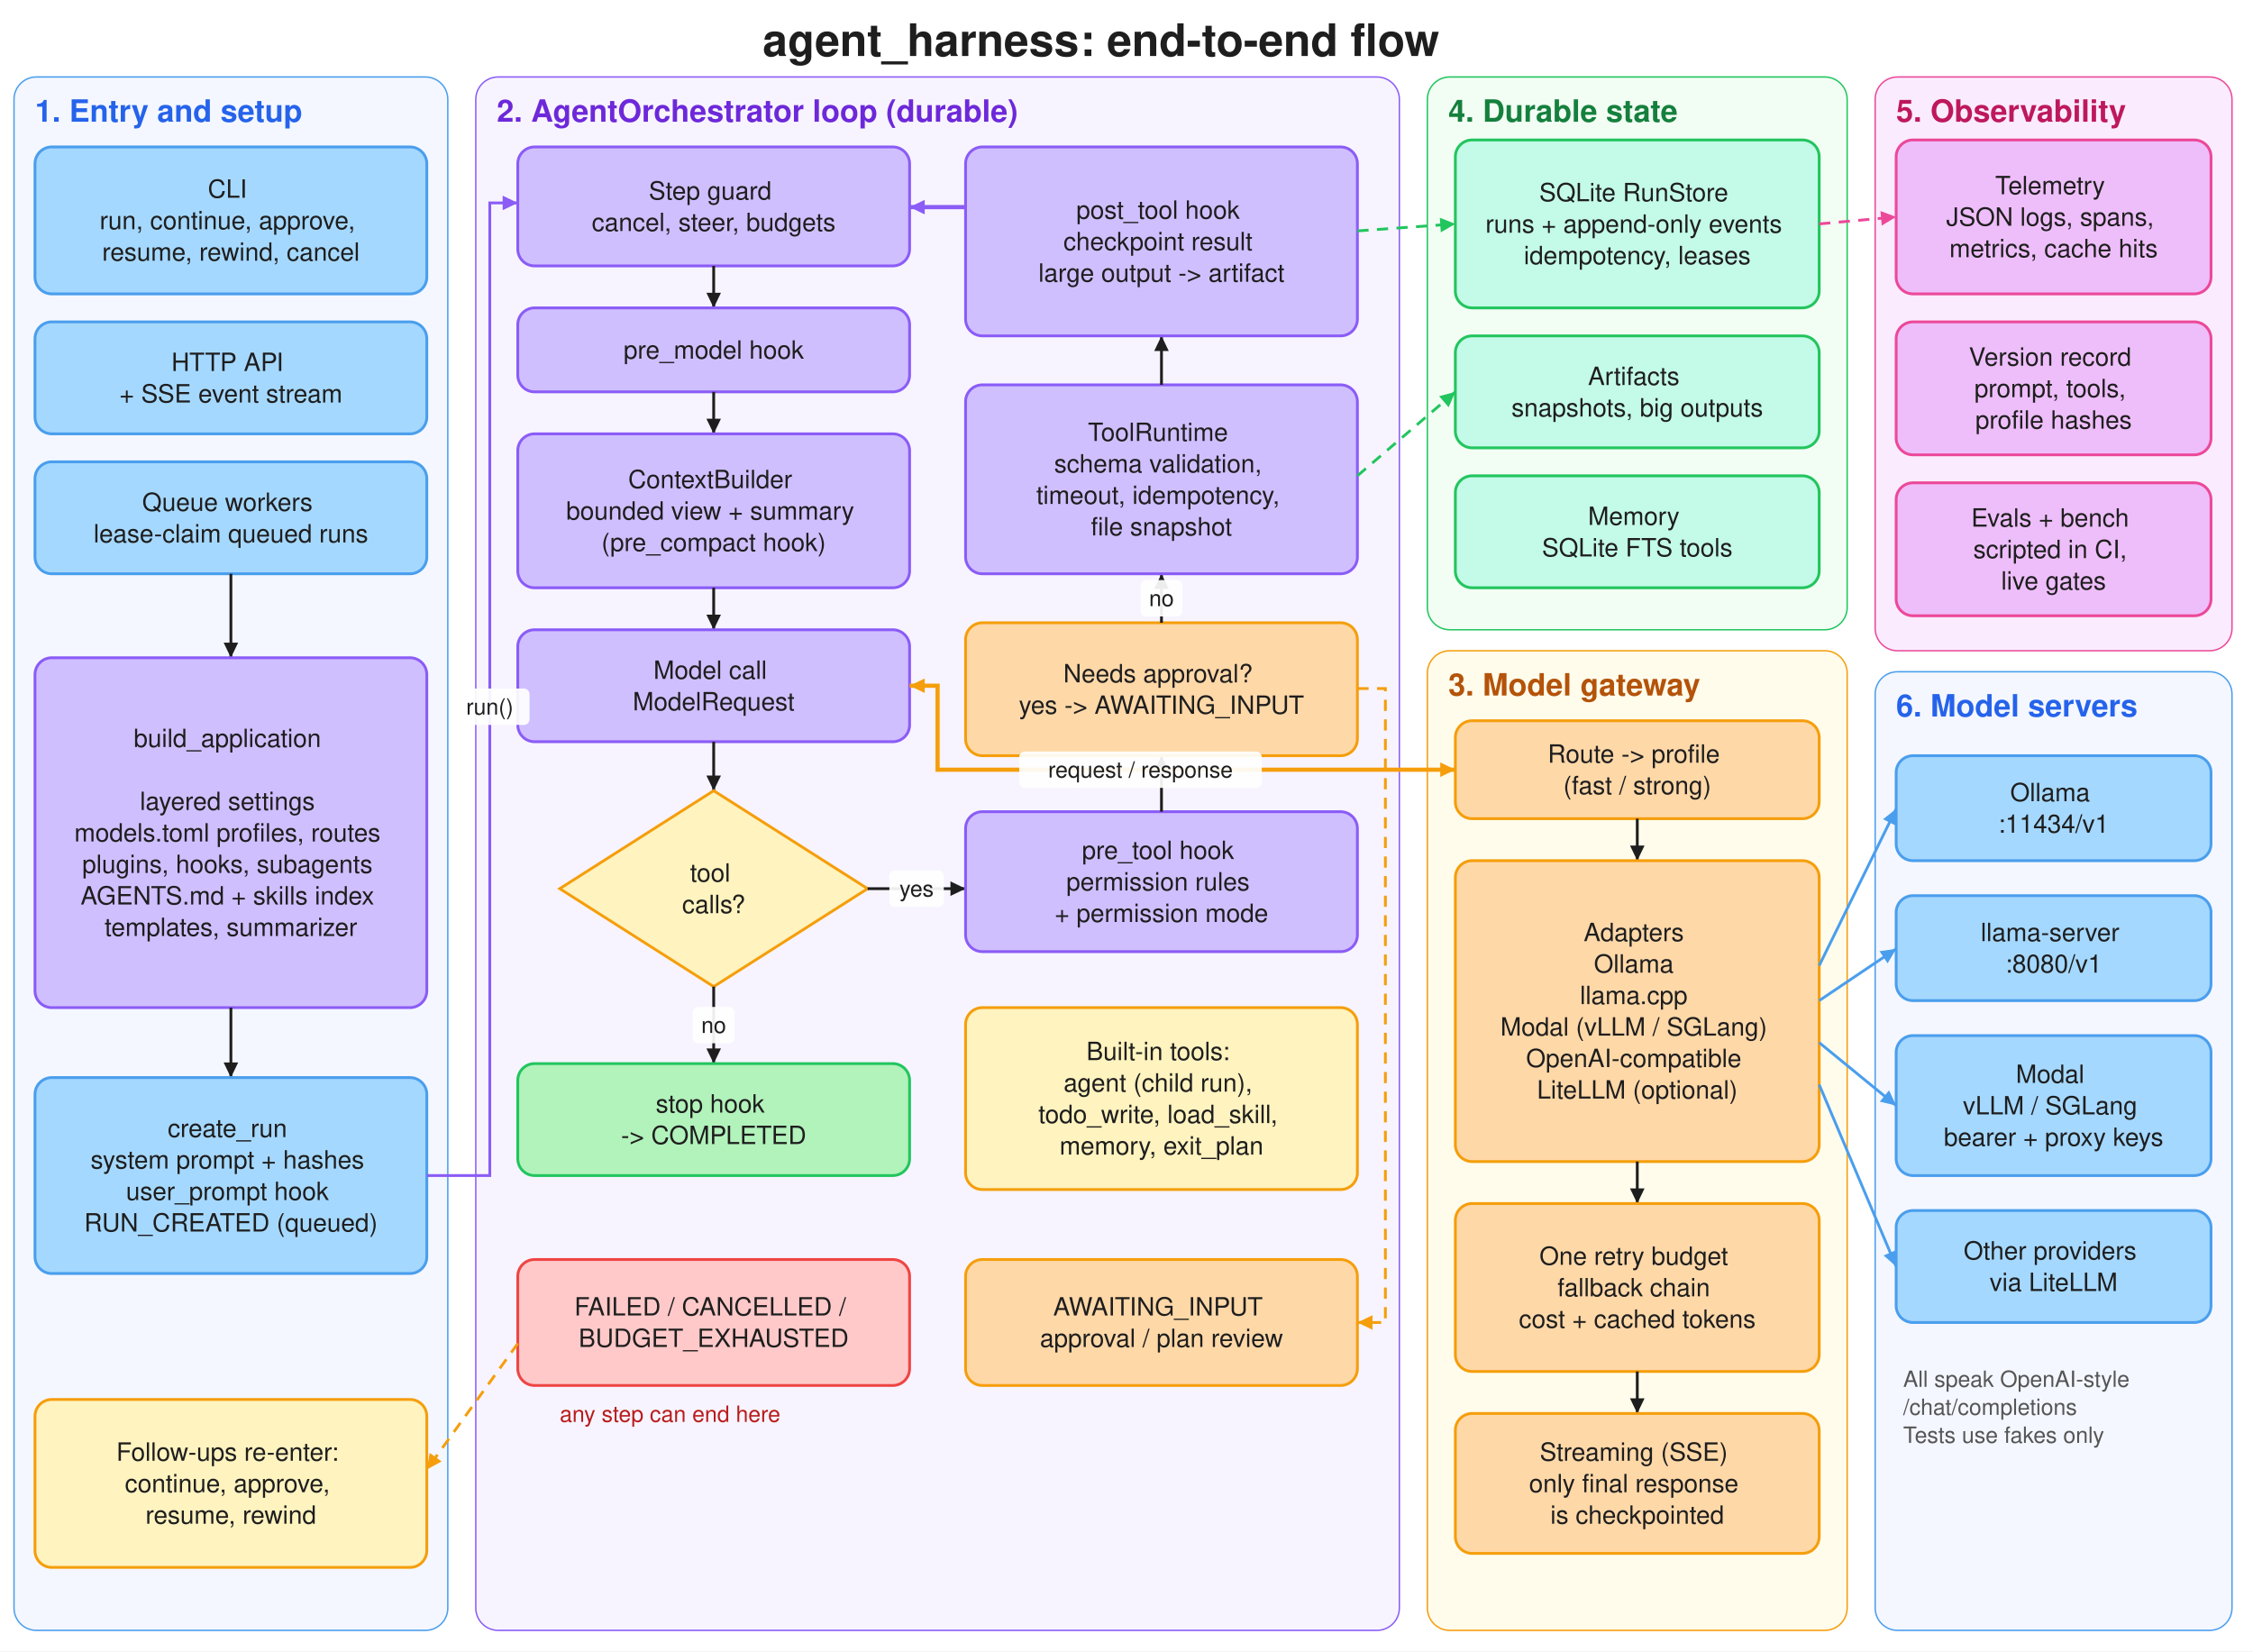
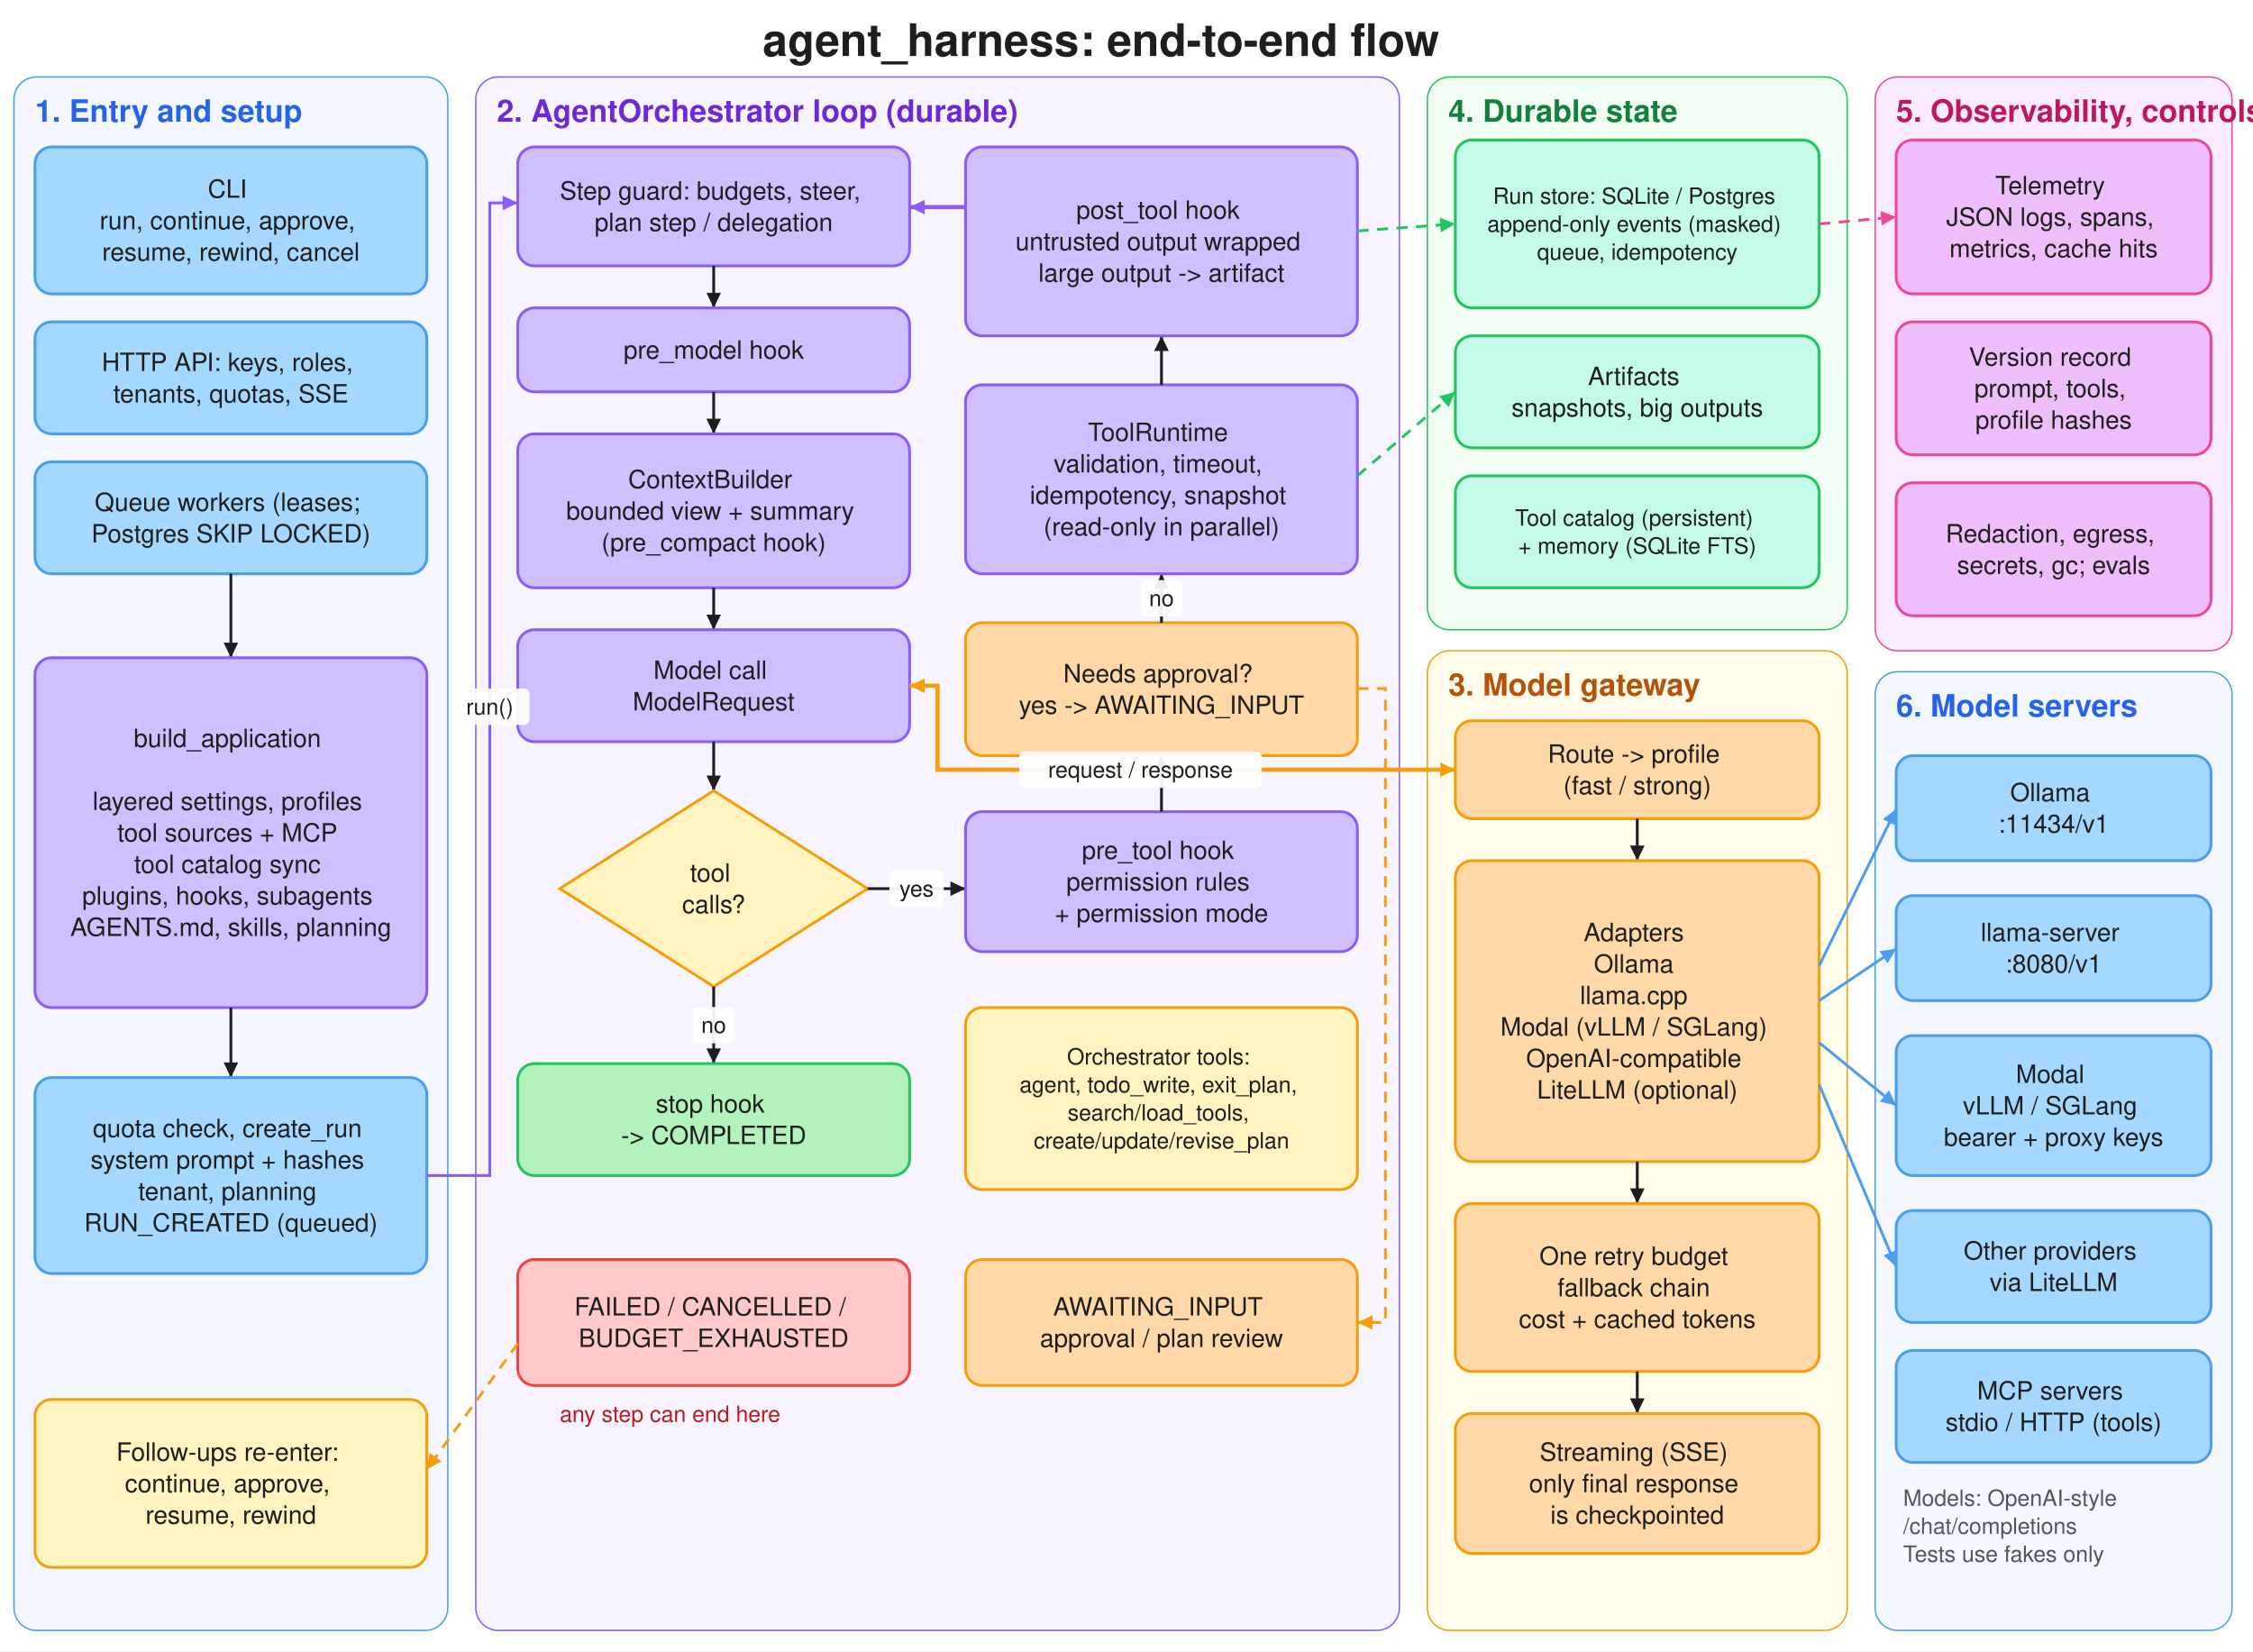
<svg xmlns="http://www.w3.org/2000/svg" viewBox="0 0 1610 1180" width="1610" height="1180" font-family="Helvetica, Arial, sans-serif">
  <rect width="1610" height="1180" fill="#ffffff" />
  <text x="545" y="40" font-size="32" fill="#1e1e1e" font-weight="bold">
    <tspan x="545" dy="0">agent_harness: end-to-end flow</tspan>
  </text>
  <rect x="10" y="55" width="310" height="1110" rx="16" fill="#dbe4ff" fill-opacity="0.3" stroke="#4a9eed" stroke-width="1" />
  <text x="25" y="87" font-size="22" fill="#2563eb" font-weight="bold">
    <tspan x="25" dy="0">1. Entry and setup</tspan>
  </text>
  <g class="node" id="n-cli">
    <rect x="25" y="105" width="280" height="105" rx="12" fill="#a5d8ff" stroke="#4a9eed" stroke-width="2" />
    <text font-size="18" text-anchor="middle" fill="#1e1e1e">
      <tspan x="165.0" y="141.3">CLI</tspan>
      <tspan x="165.0" y="163.8">run, continue, approve,</tspan>
      <tspan x="165.0" y="186.3">resume, rewind, cancel</tspan>
    </text>
  </g>
  <g class="node" id="n-api">
    <rect x="25" y="230" width="280" height="80" rx="12" fill="#a5d8ff" stroke="#4a9eed" stroke-width="2" />
    <text font-size="18" text-anchor="middle" fill="#1e1e1e">
-       <tspan x="165.0" y="265.1">HTTP API</tspan>
-       <tspan x="165.0" y="287.6">+ SSE event stream</tspan>
+       <tspan x="165.0" y="265.1">HTTP API: keys, roles,</tspan>
+       <tspan x="165.0" y="287.6">tenants, quotas, SSE</tspan>
    </text>
  </g>
  <g class="node" id="n-workers">
    <rect x="25" y="330" width="280" height="80" rx="12" fill="#a5d8ff" stroke="#4a9eed" stroke-width="2" />
    <text font-size="18" text-anchor="middle" fill="#1e1e1e">
-       <tspan x="165.0" y="365.1">Queue workers</tspan>
-       <tspan x="165.0" y="387.6">lease-claim queued runs</tspan>
+       <tspan x="165.0" y="365.1">Queue workers (leases;</tspan>
+       <tspan x="165.0" y="387.6">Postgres SKIP LOCKED)</tspan>
    </text>
  </g>
  <g class="edge" id="e-to_comp">
    <polyline points="165,410 165,470" fill="none" stroke="#1e1e1e" stroke-width="2" />
    <polygon points="165,470 159.8,459.2 170.2,459.2" fill="#1e1e1e" />
  </g>
  <g class="node" id="n-comp">
    <rect x="25" y="470" width="280" height="250" rx="12" fill="#d0bfff" stroke="#8b5cf6" stroke-width="2" />
    <text font-size="18" text-anchor="middle" fill="#1e1e1e">
      <tspan x="165.0" y="533.8">build_application</tspan>
      <tspan x="165.0" y="556.3" />
-       <tspan x="165.0" y="578.8">layered settings</tspan>
-       <tspan x="165.0" y="601.3">models.toml profiles, routes</tspan>
-       <tspan x="165.0" y="623.8">plugins, hooks, subagents</tspan>
-       <tspan x="165.0" y="646.3">AGENTS.md + skills index</tspan>
-       <tspan x="165.0" y="668.8">templates, summarizer</tspan>
+       <tspan x="165.0" y="578.8">layered settings, profiles</tspan>
+       <tspan x="165.0" y="601.3">tool sources + MCP</tspan>
+       <tspan x="165.0" y="623.8">tool catalog sync</tspan>
+       <tspan x="165.0" y="646.3">plugins, hooks, subagents</tspan>
+       <tspan x="165.0" y="668.8">AGENTS.md, skills, planning</tspan>
    </text>
  </g>
  <g class="edge" id="e-to_create">
    <polyline points="165,720 165,770" fill="none" stroke="#1e1e1e" stroke-width="2" />
    <polygon points="165,770 159.8,759.2 170.2,759.2" fill="#1e1e1e" />
  </g>
  <g class="node" id="n-create">
    <rect x="25" y="770" width="280" height="140" rx="12" fill="#a5d8ff" stroke="#4a9eed" stroke-width="2" />
    <text font-size="18" text-anchor="middle" fill="#1e1e1e">
-       <tspan x="165.0" y="812.5">create_run</tspan>
+       <tspan x="165.0" y="812.5">quota check, create_run</tspan>
      <tspan x="165.0" y="835.0">system prompt + hashes</tspan>
-       <tspan x="165.0" y="857.5">user_prompt hook</tspan>
+       <tspan x="165.0" y="857.5">tenant, planning</tspan>
      <tspan x="165.0" y="880.0">RUN_CREATED (queued)</tspan>
    </text>
  </g>
  <g class="node" id="n-follow">
    <rect x="25" y="1000" width="280" height="120" rx="12" fill="#fff3bf" stroke="#f59e0b" stroke-width="2" />
    <text font-size="18" text-anchor="middle" fill="#1e1e1e">
      <tspan x="165.0" y="1043.8">Follow-ups re-enter:</tspan>
      <tspan x="165.0" y="1066.3">continue, approve,</tspan>
      <tspan x="165.0" y="1088.8">resume, rewind</tspan>
    </text>
  </g>
  <rect x="340" y="55" width="660" height="1110" rx="16" fill="#e5dbff" fill-opacity="0.3" stroke="#8b5cf6" stroke-width="1" />
  <text x="355" y="87" font-size="22" fill="#6d28d9" font-weight="bold">
    <tspan x="355" dy="0">2. AgentOrchestrator loop (durable)</tspan>
  </text>
  <g class="edge" id="e-run">
    <polyline points="305,840 350,840 350,145 370,145" fill="none" stroke="#8b5cf6" stroke-width="2" />
    <polygon points="370,145 359.2,150.2 359.2,139.8" fill="#8b5cf6" />
  </g>
  <g class="node" id="n-guard">
    <rect x="370" y="105" width="280" height="85" rx="12" fill="#d0bfff" stroke="#8b5cf6" stroke-width="2" />
    <text font-size="18" text-anchor="middle" fill="#1e1e1e">
-       <tspan x="510.0" y="142.6">Step guard</tspan>
-       <tspan x="510.0" y="165.1">cancel, steer, budgets</tspan>
+       <tspan x="510.0" y="142.6">Step guard: budgets, steer,</tspan>
+       <tspan x="510.0" y="165.1">plan step / delegation</tspan>
    </text>
  </g>
  <g class="edge" id="e-g_pm">
    <polyline points="510,190 510,220" fill="none" stroke="#1e1e1e" stroke-width="2" />
    <polygon points="510,220 504.8,209.2 515.2,209.2" fill="#1e1e1e" />
  </g>
  <g class="node" id="n-pre_model">
    <rect x="370" y="220" width="280" height="60" rx="12" fill="#d0bfff" stroke="#8b5cf6" stroke-width="2" />
    <text font-size="18" text-anchor="middle" fill="#1e1e1e">
      <tspan x="510.0" y="256.3">pre_model hook</tspan>
    </text>
  </g>
  <g class="edge" id="e-pm_ctx">
    <polyline points="510,280 510,310" fill="none" stroke="#1e1e1e" stroke-width="2" />
    <polygon points="510,310 504.8,299.2 515.2,299.2" fill="#1e1e1e" />
  </g>
  <g class="node" id="n-ctx">
    <rect x="370" y="310" width="280" height="110" rx="12" fill="#d0bfff" stroke="#8b5cf6" stroke-width="2" />
    <text font-size="18" text-anchor="middle" fill="#1e1e1e">
      <tspan x="510.0" y="348.8">ContextBuilder</tspan>
      <tspan x="510.0" y="371.3">bounded view + summary</tspan>
      <tspan x="510.0" y="393.8">(pre_compact hook)</tspan>
    </text>
  </g>
  <g class="edge" id="e-ctx_model">
    <polyline points="510,420 510,450" fill="none" stroke="#1e1e1e" stroke-width="2" />
    <polygon points="510,450 504.8,439.2 515.2,439.2" fill="#1e1e1e" />
  </g>
  <g class="node" id="n-model">
    <rect x="370" y="450" width="280" height="80" rx="12" fill="#d0bfff" stroke="#8b5cf6" stroke-width="2" />
    <text font-size="18" text-anchor="middle" fill="#1e1e1e">
      <tspan x="510.0" y="485.1">Model call</tspan>
      <tspan x="510.0" y="507.6">ModelRequest</tspan>
    </text>
  </g>
  <g class="edge" id="e-model_dec">
    <polyline points="510,530 510,565" fill="none" stroke="#1e1e1e" stroke-width="2" />
    <polygon points="510,565 504.8,554.2 515.2,554.2" fill="#1e1e1e" />
  </g>
  <g class="node" id="n-dec">
    <polygon points="510.0,565 620,635.0 510.0,705 400,635.0" fill="#fff3bf" stroke="#f59e0b" stroke-width="2" />
    <text font-size="18" text-anchor="middle" fill="#1e1e1e">
      <tspan x="510.0" y="630.0">tool</tspan>
      <tspan x="510.0" y="652.5">calls?</tspan>
    </text>
  </g>
  <g class="edge" id="e-no">
    <polyline points="510,705 510,760" fill="none" stroke="#1e1e1e" stroke-width="2" />
    <polygon points="510,760 504.8,749.2 515.2,749.2" fill="#1e1e1e" />
  </g>
  <g class="node" id="n-done">
    <rect x="370" y="760" width="280" height="80" rx="12" fill="#b2f2bb" stroke="#22c55e" stroke-width="2" />
    <text font-size="18" text-anchor="middle" fill="#1e1e1e">
      <tspan x="510.0" y="795.0">stop hook</tspan>
      <tspan x="510.0" y="817.5">-&gt; COMPLETED</tspan>
    </text>
  </g>
  <g class="edge" id="e-yes">
    <polyline points="620,635 690,635" fill="none" stroke="#1e1e1e" stroke-width="2" />
    <polygon points="690,635 679.2,640.2 679.2,629.8" fill="#1e1e1e" />
  </g>
  <g class="node" id="n-pre_tool">
    <rect x="690" y="580" width="280" height="100" rx="12" fill="#d0bfff" stroke="#8b5cf6" stroke-width="2" />
    <text font-size="18" text-anchor="middle" fill="#1e1e1e">
      <tspan x="830.0" y="613.8">pre_tool hook</tspan>
      <tspan x="830.0" y="636.3">permission rules</tspan>
      <tspan x="830.0" y="658.8">+ permission mode</tspan>
    </text>
  </g>
  <g class="edge" id="e-pt_appr">
    <polyline points="830,580 830,540" fill="none" stroke="#1e1e1e" stroke-width="2" />
    <polygon points="830,540 835.2,550.8 824.8,550.8" fill="#1e1e1e" />
  </g>
  <g class="node" id="n-approval">
    <rect x="690" y="445" width="280" height="95" rx="12" fill="#ffd8a8" stroke="#f59e0b" stroke-width="2" />
    <text font-size="18" text-anchor="middle" fill="#1e1e1e">
      <tspan x="830.0" y="487.6">Needs approval?</tspan>
      <tspan x="830.0" y="510.1">yes -&gt; AWAITING_INPUT</tspan>
    </text>
  </g>
  <g class="edge" id="e-appr_rt">
    <polyline points="830,445 830,410" fill="none" stroke="#1e1e1e" stroke-width="2" />
    <polygon points="830,410 835.2,420.8 824.8,420.8" fill="#1e1e1e" />
  </g>
  <g class="node" id="n-runtime">
    <rect x="690" y="275" width="280" height="135" rx="12" fill="#d0bfff" stroke="#8b5cf6" stroke-width="2" />
    <text font-size="18" text-anchor="middle" fill="#1e1e1e">
      <tspan x="830.0" y="315.1">ToolRuntime</tspan>
-       <tspan x="830.0" y="337.6">schema validation,</tspan>
-       <tspan x="830.0" y="360.1">timeout, idempotency,</tspan>
-       <tspan x="830.0" y="382.6">file snapshot</tspan>
+       <tspan x="830.0" y="337.6">validation, timeout,</tspan>
+       <tspan x="830.0" y="360.1">idempotency, snapshot</tspan>
+       <tspan x="830.0" y="382.6">(read-only in parallel)</tspan>
    </text>
  </g>
  <g class="edge" id="e-rt_post">
    <polyline points="830,275 830,240" fill="none" stroke="#1e1e1e" stroke-width="2" />
    <polygon points="830,240 835.2,250.8 824.8,250.8" fill="#1e1e1e" />
  </g>
  <g class="node" id="n-post_tool">
    <rect x="690" y="105" width="280" height="135" rx="12" fill="#d0bfff" stroke="#8b5cf6" stroke-width="2" />
    <text font-size="18" text-anchor="middle" fill="#1e1e1e">
      <tspan x="830.0" y="156.3">post_tool hook</tspan>
-       <tspan x="830.0" y="178.8">checkpoint result</tspan>
+       <tspan x="830.0" y="178.8">untrusted output wrapped</tspan>
      <tspan x="830.0" y="201.3">large output -&gt; artifact</tspan>
    </text>
  </g>
  <g class="edge" id="e-loop">
    <polyline points="690,148 650,148" fill="none" stroke="#8b5cf6" stroke-width="3" />
    <polygon points="650,148 660.8,142.8 660.8,153.2" fill="#8b5cf6" />
  </g>
  <g class="node" id="n-builtins">
    <rect x="690" y="720" width="280" height="130" rx="12" fill="#fff3bf" stroke="#f59e0b" stroke-width="2" />
-     <text font-size="18" text-anchor="middle" fill="#1e1e1e">
-       <tspan x="830.0" y="757.5">Built-in tools:</tspan>
-       <tspan x="830.0" y="780.0">agent (child run),</tspan>
-       <tspan x="830.0" y="802.5">todo_write, load_skill,</tspan>
-       <tspan x="830.0" y="825.0">memory, exit_plan</tspan>
+     <text font-size="16" text-anchor="middle" fill="#1e1e1e">
+       <tspan x="830.0" y="760.6">Orchestrator tools:</tspan>
+       <tspan x="830.0" y="780.6">agent, todo_write, exit_plan,</tspan>
+       <tspan x="830.0" y="800.6">search/load_tools,</tspan>
+       <tspan x="830.0" y="820.6">create/update/revise_plan</tspan>
    </text>
  </g>
  <g class="node" id="n-awaiting">
    <rect x="690" y="900" width="280" height="90" rx="12" fill="#ffd8a8" stroke="#f59e0b" stroke-width="2" />
    <text font-size="18" text-anchor="middle" fill="#1e1e1e">
      <tspan x="830.0" y="940.0">AWAITING_INPUT</tspan>
      <tspan x="830.0" y="962.5">approval / plan review</tspan>
    </text>
  </g>
  <g class="edge" id="e-pause">
    <polyline points="970,492 990,492 990,945 970,945" fill="none" stroke="#f59e0b" stroke-width="2" stroke-dasharray="8 6" />
    <polygon points="970,945 980.8,939.8 980.8,950.2" fill="#f59e0b" />
  </g>
  <g class="node" id="n-failed">
    <rect x="370" y="900" width="280" height="90" rx="12" fill="#ffc9c9" stroke="#ef4444" stroke-width="2" />
    <text font-size="18" text-anchor="middle" fill="#1e1e1e">
      <tspan x="510.0" y="940.0">FAILED / CANCELLED /</tspan>
      <tspan x="510.0" y="962.5">BUDGET_EXHAUSTED</tspan>
    </text>
  </g>
  <text x="400" y="1016" font-size="16" fill="#b91c1c" font-weight="normal">
    <tspan x="400" dy="0">any step can end here</tspan>
  </text>
  <g class="edge" id="e-refollow">
    <polyline points="370,960 305,1050" fill="none" stroke="#f59e0b" stroke-width="2" stroke-dasharray="8 6" />
    <polygon points="305,1050 307.1,1038.2 315.6,1044.3" fill="#f59e0b" />
  </g>
  <rect x="1020" y="55" width="300" height="395" rx="16" fill="#d3f9d8" fill-opacity="0.3" stroke="#22c55e" stroke-width="1" />
  <text x="1035" y="87" font-size="22" fill="#15803d" font-weight="bold">
    <tspan x="1035" dy="0">4. Durable state</tspan>
  </text>
  <g class="node" id="n-store">
    <rect x="1040" y="100" width="260" height="120" rx="12" fill="#c3fae8" stroke="#22c55e" stroke-width="2" />
-     <text font-size="18" text-anchor="middle" fill="#1e1e1e">
-       <tspan x="1170.0" y="143.8">SQLite RunStore</tspan>
-       <tspan x="1170.0" y="166.3">runs + append-only events</tspan>
-       <tspan x="1170.0" y="188.8">idempotency, leases</tspan>
+     <text font-size="16" text-anchor="middle" fill="#1e1e1e">
+       <tspan x="1170.0" y="145.6">Run store: SQLite / Postgres</tspan>
+       <tspan x="1170.0" y="165.6">append-only events (masked)</tspan>
+       <tspan x="1170.0" y="185.6">queue, idempotency</tspan>
    </text>
  </g>
  <g class="edge" id="e-checkpoint">
    <polyline points="970,165 1040,160" fill="none" stroke="#22c55e" stroke-width="2" stroke-dasharray="8 6" />
    <polygon points="1040,160 1029.6,166.0 1028.9,155.6" fill="#22c55e" />
  </g>
  <g class="node" id="n-artifacts">
    <rect x="1040" y="240" width="260" height="80" rx="12" fill="#c3fae8" stroke="#22c55e" stroke-width="2" />
    <text font-size="18" text-anchor="middle" fill="#1e1e1e">
      <tspan x="1170.0" y="275.1">Artifacts</tspan>
      <tspan x="1170.0" y="297.6">snapshots, big outputs</tspan>
    </text>
  </g>
  <g class="edge" id="e-snap">
    <polyline points="970,340 1040,280" fill="none" stroke="#22c55e" stroke-width="2" stroke-dasharray="8 6" />
    <polygon points="1040,280 1035.2,291.0 1028.4,283.1" fill="#22c55e" />
  </g>
  <g class="node" id="n-memory">
    <rect x="1040" y="340" width="260" height="80" rx="12" fill="#c3fae8" stroke="#22c55e" stroke-width="2" />
-     <text font-size="18" text-anchor="middle" fill="#1e1e1e">
-       <tspan x="1170.0" y="375.1">Memory</tspan>
-       <tspan x="1170.0" y="397.6">SQLite FTS tools</tspan>
+     <text font-size="16" text-anchor="middle" fill="#1e1e1e">
+       <tspan x="1170.0" y="375.6">Tool catalog (persistent)</tspan>
+       <tspan x="1170.0" y="395.6">+ memory (SQLite FTS)</tspan>
    </text>
  </g>
  <rect x="1340" y="55" width="255" height="410" rx="16" fill="#eebefa" fill-opacity="0.3" stroke="#ec4899" stroke-width="1" />
  <text x="1355" y="87" font-size="22" fill="#be185d" font-weight="bold">
-     <tspan x="1355" dy="0">5. Observability</tspan>
+     <tspan x="1355" dy="0">5. Observability, controls</tspan>
  </text>
  <g class="node" id="n-telemetry">
    <rect x="1355" y="100" width="225" height="110" rx="12" fill="#eebefa" stroke="#ec4899" stroke-width="2" />
    <text font-size="18" text-anchor="middle" fill="#1e1e1e">
      <tspan x="1467.5" y="138.8">Telemetry</tspan>
      <tspan x="1467.5" y="161.3">JSON logs, spans,</tspan>
      <tspan x="1467.5" y="183.8">metrics, cache hits</tspan>
    </text>
  </g>
  <g class="edge" id="e-tel">
    <polyline points="1300,160 1355,155" fill="none" stroke="#ec4899" stroke-width="2" stroke-dasharray="8 6" />
    <polygon points="1355,155 1344.7,161.2 1343.8,150.8" fill="#ec4899" />
  </g>
  <g class="node" id="n-versions">
    <rect x="1355" y="230" width="225" height="95" rx="12" fill="#eebefa" stroke="#ec4899" stroke-width="2" />
    <text font-size="18" text-anchor="middle" fill="#1e1e1e">
      <tspan x="1467.5" y="261.3">Version record</tspan>
      <tspan x="1467.5" y="283.8">prompt, tools,</tspan>
      <tspan x="1467.5" y="306.3">profile hashes</tspan>
    </text>
  </g>
  <g class="node" id="n-evals">
    <rect x="1355" y="345" width="225" height="95" rx="12" fill="#eebefa" stroke="#ec4899" stroke-width="2" />
    <text font-size="18" text-anchor="middle" fill="#1e1e1e">
-       <tspan x="1467.5" y="376.3">Evals + bench</tspan>
-       <tspan x="1467.5" y="398.8">scripted in CI,</tspan>
-       <tspan x="1467.5" y="421.3">live gates</tspan>
+       <tspan x="1467.5" y="387.6">Redaction, egress,</tspan>
+       <tspan x="1467.5" y="410.1">secrets, gc; evals</tspan>
    </text>
  </g>
  <rect x="1020" y="465" width="300" height="700" rx="16" fill="#fff3bf" fill-opacity="0.3" stroke="#f59e0b" stroke-width="1" />
  <text x="1035" y="497" font-size="22" fill="#b45309" font-weight="bold">
    <tspan x="1035" dy="0">3. Model gateway</tspan>
  </text>
  <g class="edge" id="e-req">
    <polyline points="650,490 670,490 670,550 1040,550" fill="none" stroke="#f59e0b" stroke-width="3" />
    <polygon points="1040,550 1029.2,555.2 1029.2,544.8" fill="#f59e0b" />
    <polygon points="650,490 660.8,484.8 660.8,495.2" fill="#f59e0b" />
  </g>
  <g class="node" id="n-route">
    <rect x="1040" y="515" width="260" height="70" rx="12" fill="#ffd8a8" stroke="#f59e0b" stroke-width="2" />
    <text font-size="18" text-anchor="middle" fill="#1e1e1e">
      <tspan x="1170.0" y="545.0">Route -&gt; profile</tspan>
      <tspan x="1170.0" y="567.5">(fast / strong)</tspan>
    </text>
  </g>
  <g class="edge" id="e-route_ad">
    <polyline points="1170,585 1170,615" fill="none" stroke="#1e1e1e" stroke-width="2" />
    <polygon points="1170,615 1164.8,604.2 1175.2,604.2" fill="#1e1e1e" />
  </g>
  <g class="node" id="n-adapters">
    <rect x="1040" y="615" width="260" height="215" rx="12" fill="#ffd8a8" stroke="#f59e0b" stroke-width="2" />
    <text font-size="18" text-anchor="middle" fill="#1e1e1e">
      <tspan x="1170.0" y="672.5">Adapters</tspan>
      <tspan x="1170.0" y="695.0">Ollama</tspan>
      <tspan x="1170.0" y="717.5">llama.cpp</tspan>
      <tspan x="1170.0" y="740.0">Modal (vLLM / SGLang)</tspan>
      <tspan x="1170.0" y="762.5">OpenAI-compatible</tspan>
      <tspan x="1170.0" y="785.0">LiteLLM (optional)</tspan>
    </text>
  </g>
  <g class="edge" id="e-ad_retry">
    <polyline points="1170,830 1170,860" fill="none" stroke="#1e1e1e" stroke-width="2" />
    <polygon points="1170,860 1164.8,849.2 1175.2,849.2" fill="#1e1e1e" />
  </g>
  <g class="node" id="n-retry">
    <rect x="1040" y="860" width="260" height="120" rx="12" fill="#ffd8a8" stroke="#f59e0b" stroke-width="2" />
    <text font-size="18" text-anchor="middle" fill="#1e1e1e">
      <tspan x="1170.0" y="903.8">One retry budget</tspan>
      <tspan x="1170.0" y="926.3">fallback chain</tspan>
      <tspan x="1170.0" y="948.8">cost + cached tokens</tspan>
    </text>
  </g>
  <g class="edge" id="e-retry_stream">
    <polyline points="1170,980 1170,1010" fill="none" stroke="#1e1e1e" stroke-width="2" />
    <polygon points="1170,1010 1164.8,999.2 1175.2,999.2" fill="#1e1e1e" />
  </g>
  <g class="node" id="n-stream">
    <rect x="1040" y="1010" width="260" height="100" rx="12" fill="#ffd8a8" stroke="#f59e0b" stroke-width="2" />
    <text font-size="18" text-anchor="middle" fill="#1e1e1e">
      <tspan x="1170.0" y="1043.8">Streaming (SSE)</tspan>
      <tspan x="1170.0" y="1066.3">only final response</tspan>
      <tspan x="1170.0" y="1088.8">is checkpointed</tspan>
    </text>
  </g>
  <rect x="1340" y="480" width="255" height="685" rx="16" fill="#dbe4ff" fill-opacity="0.3" stroke="#4a9eed" stroke-width="1" />
  <text x="1355" y="512" font-size="22" fill="#2563eb" font-weight="bold">
    <tspan x="1355" dy="0">6. Model servers</tspan>
  </text>
  <g class="node" id="n-ollama">
    <rect x="1355" y="540" width="225" height="75" rx="12" fill="#a5d8ff" stroke="#4a9eed" stroke-width="2" />
    <text font-size="18" text-anchor="middle" fill="#1e1e1e">
      <tspan x="1467.5" y="572.5">Ollama</tspan>
      <tspan x="1467.5" y="595.0">:11434/v1</tspan>
    </text>
  </g>
  <g class="node" id="n-llamacpp">
    <rect x="1355" y="640" width="225" height="75" rx="12" fill="#a5d8ff" stroke="#4a9eed" stroke-width="2" />
    <text font-size="18" text-anchor="middle" fill="#1e1e1e">
      <tspan x="1467.5" y="672.5">llama-server</tspan>
      <tspan x="1467.5" y="695.0">:8080/v1</tspan>
    </text>
  </g>
  <g class="node" id="n-modal">
    <rect x="1355" y="740" width="225" height="100" rx="12" fill="#a5d8ff" stroke="#4a9eed" stroke-width="2" />
    <text font-size="18" text-anchor="middle" fill="#1e1e1e">
      <tspan x="1467.5" y="773.8">Modal</tspan>
      <tspan x="1467.5" y="796.3">vLLM / SGLang</tspan>
      <tspan x="1467.5" y="818.8">bearer + proxy keys</tspan>
    </text>
  </g>
  <g class="node" id="n-litellm">
    <rect x="1355" y="865" width="225" height="80" rx="12" fill="#a5d8ff" stroke="#4a9eed" stroke-width="2" />
    <text font-size="18" text-anchor="middle" fill="#1e1e1e">
      <tspan x="1467.5" y="900.0">Other providers</tspan>
      <tspan x="1467.5" y="922.5">via LiteLLM</tspan>
    </text>
  </g>
+   <g class="node" id="n-mcpservers">
+     <rect x="1355" y="965" width="225" height="80" rx="12" fill="#a5d8ff" stroke="#4a9eed" stroke-width="2" />
+     <text font-size="18" text-anchor="middle" fill="#1e1e1e">
+       <tspan x="1467.5" y="1000.0">MCP servers</tspan>
+       <tspan x="1467.5" y="1022.5">stdio / HTTP (tools)</tspan>
+     </text>
+   </g>
  <g class="edge" id="e-s_ollama">
    <polyline points="1300,690 1355,578" fill="none" stroke="#4a9eed" stroke-width="2" />
    <polygon points="1355,578 1354.9,590.0 1345.6,585.4" fill="#4a9eed" />
  </g>
  <g class="edge" id="e-s_llama">
    <polyline points="1300,715 1355,678" fill="none" stroke="#4a9eed" stroke-width="2" />
    <polygon points="1355,678 1348.9,688.4 1343.1,679.7" fill="#4a9eed" />
  </g>
  <g class="edge" id="e-s_modal">
    <polyline points="1300,745 1355,790" fill="none" stroke="#4a9eed" stroke-width="2" />
    <polygon points="1355,790 1343.3,787.2 1349.9,779.1" fill="#4a9eed" />
  </g>
  <g class="edge" id="e-s_litellm">
    <polyline points="1300,775 1355,905" fill="none" stroke="#4a9eed" stroke-width="2" />
    <polygon points="1355,905 1346.0,897.1 1355.6,893.0" fill="#4a9eed" />
  </g>
-   <text x="1360" y="991" font-size="16" fill="#555555" font-weight="normal">
-     <tspan x="1360" dy="0">All speak OpenAI-style</tspan>
+   <text x="1360" y="1076" font-size="16" fill="#555555" font-weight="normal">
+     <tspan x="1360" dy="0">Models: OpenAI-style</tspan>
    <tspan x="1360" dy="20.0">/chat/completions</tspan>
    <tspan x="1360" dy="20.0">Tests use fakes only</tspan>
  </text>
  <rect x="321.6" y="492.0" width="56.8" height="26" rx="4" fill="#ffffff" fill-opacity="0.92" />
  <text font-size="16" text-anchor="middle" fill="#1e1e1e">
    <tspan x="350.0" y="510.6">run()</tspan>
  </text>
  <rect x="495.04" y="719.5" width="29.92" height="26" rx="4" fill="#ffffff" fill-opacity="0.92" />
  <text font-size="16" text-anchor="middle" fill="#1e1e1e">
    <tspan x="510.0" y="738.1">no</tspan>
  </text>
  <rect x="635.56" y="622.0" width="38.88" height="26" rx="4" fill="#ffffff" fill-opacity="0.92" />
  <text font-size="16" text-anchor="middle" fill="#1e1e1e">
    <tspan x="655.0" y="640.6">yes</tspan>
  </text>
  <rect x="815.04" y="414.5" width="29.92" height="26" rx="4" fill="#ffffff" fill-opacity="0.92" />
  <text font-size="16" text-anchor="middle" fill="#1e1e1e">
    <tspan x="830.0" y="433.1">no</tspan>
  </text>
  <rect x="728.36" y="537.0" width="173.28" height="26" rx="4" fill="#ffffff" fill-opacity="0.92" />
  <text font-size="16" text-anchor="middle" fill="#1e1e1e">
    <tspan x="815.0" y="555.6">request / response</tspan>
  </text>
</svg>
